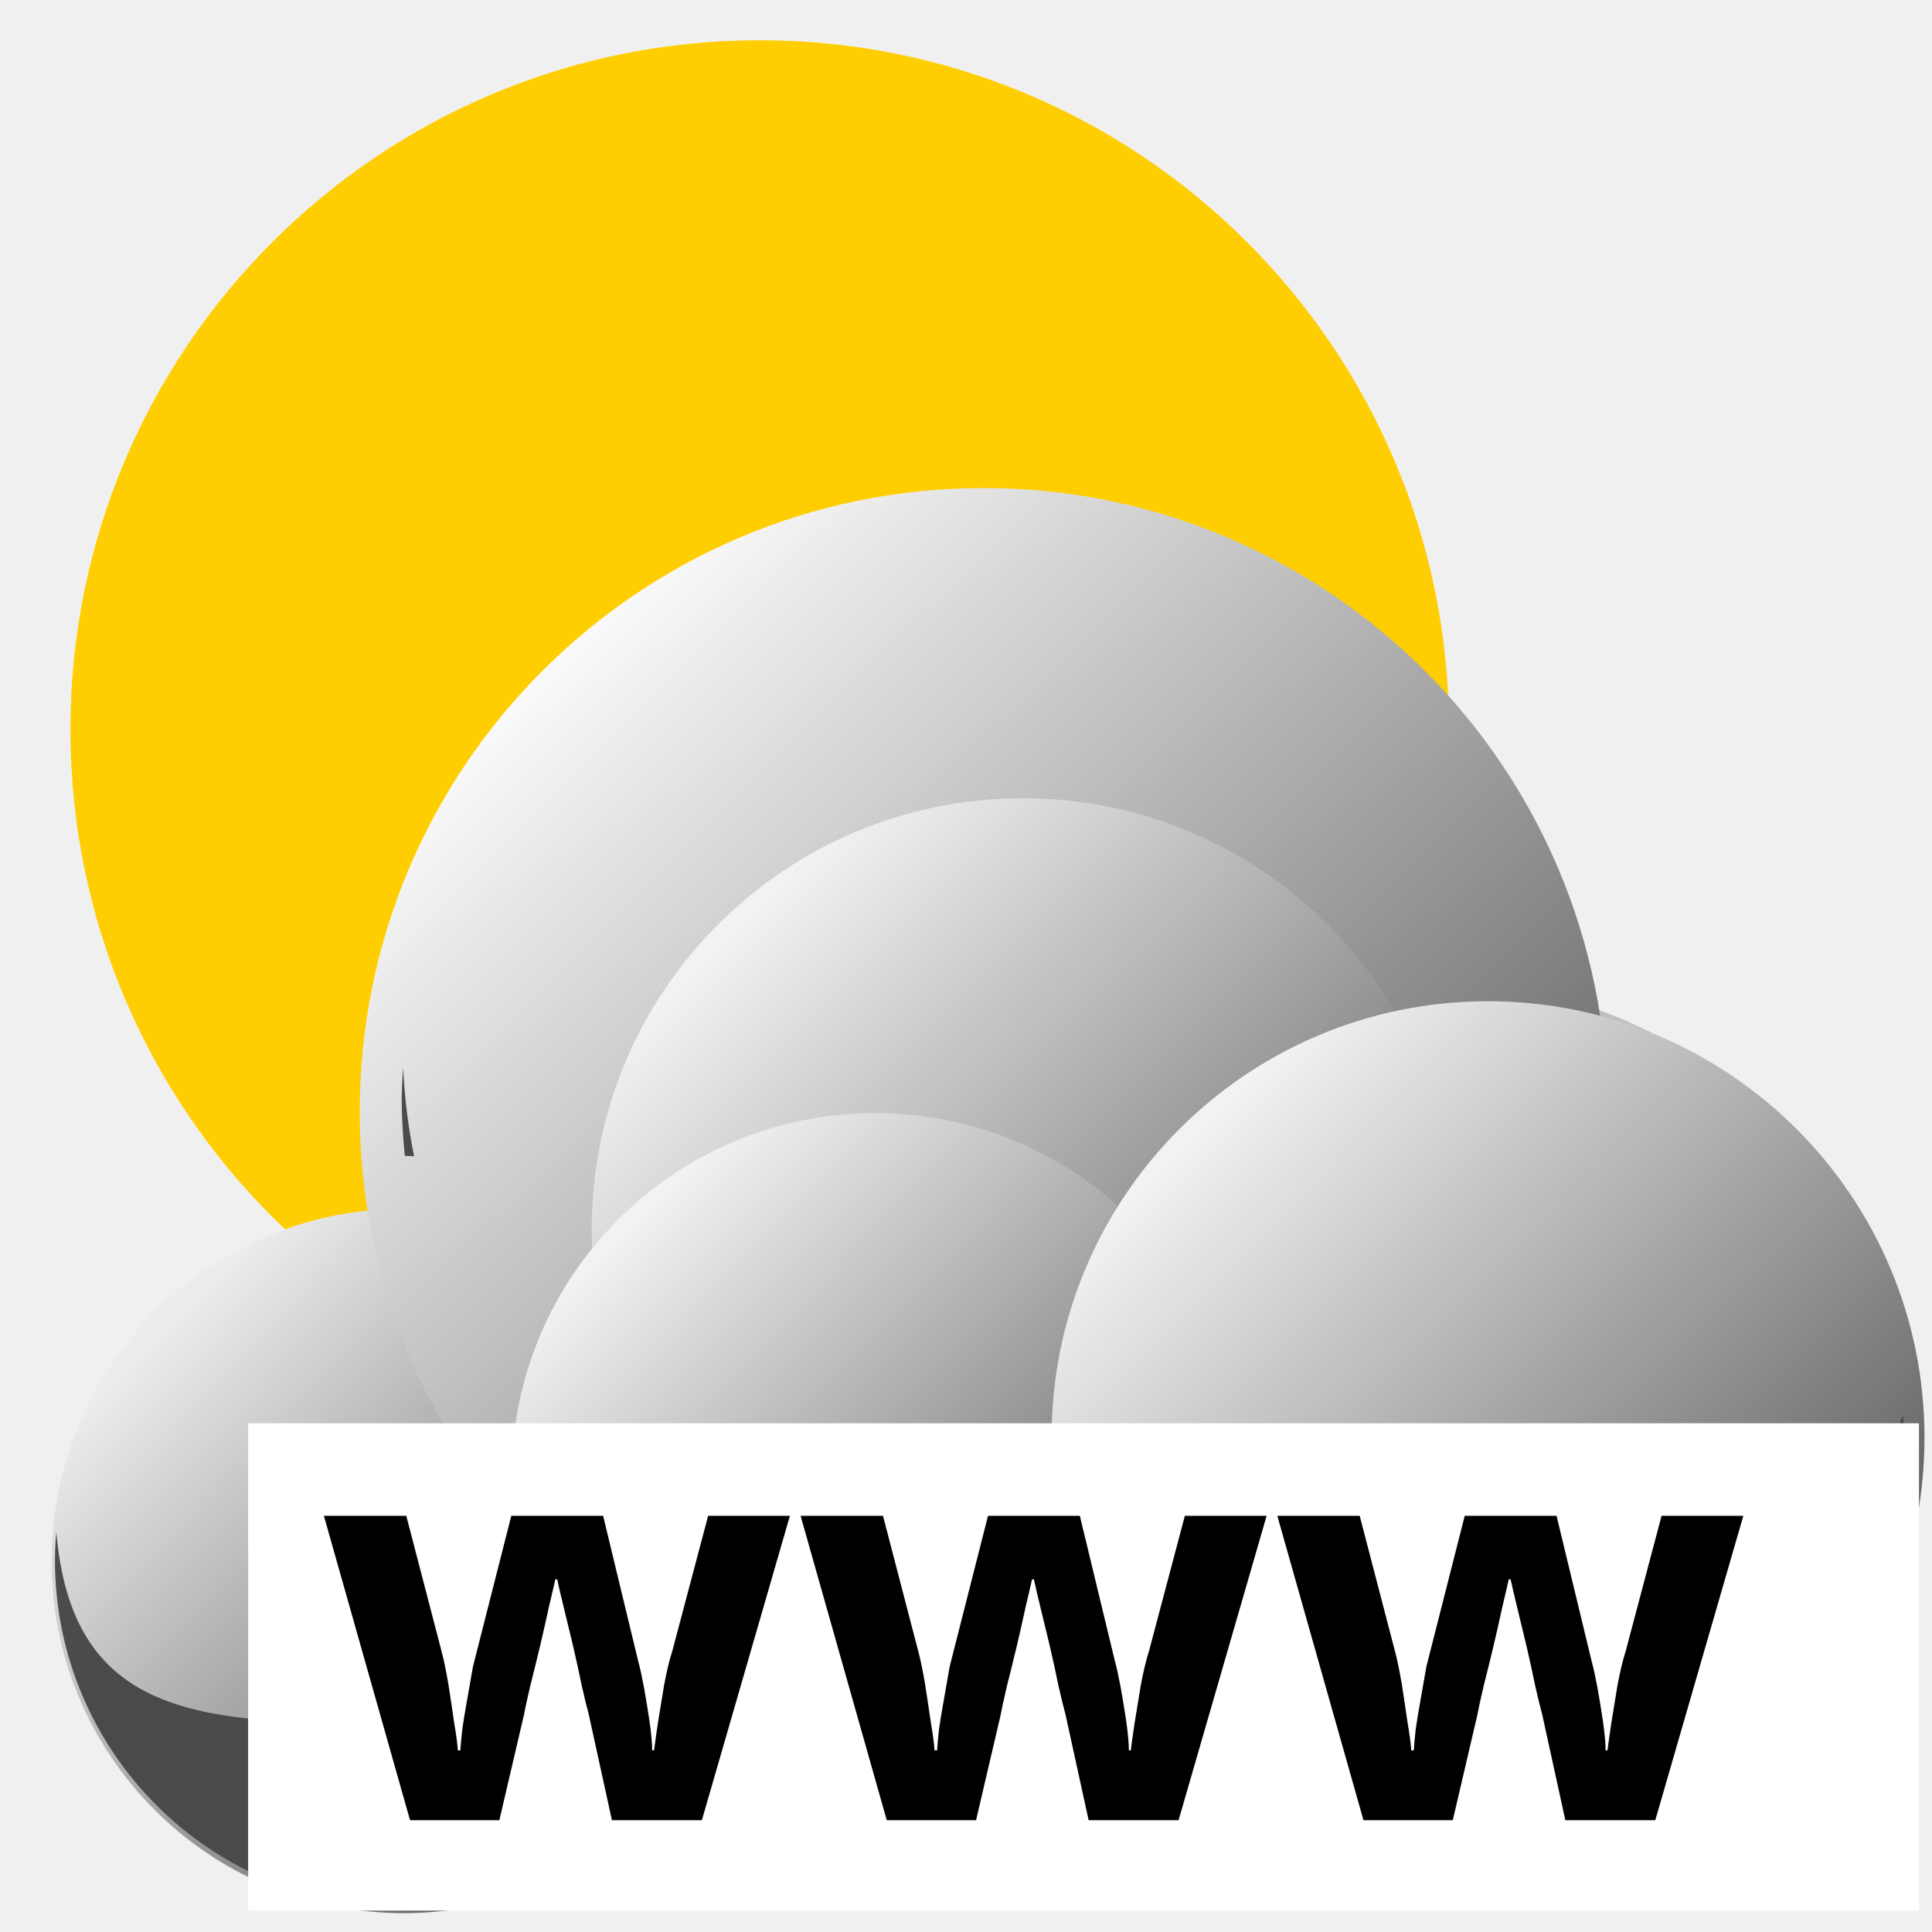
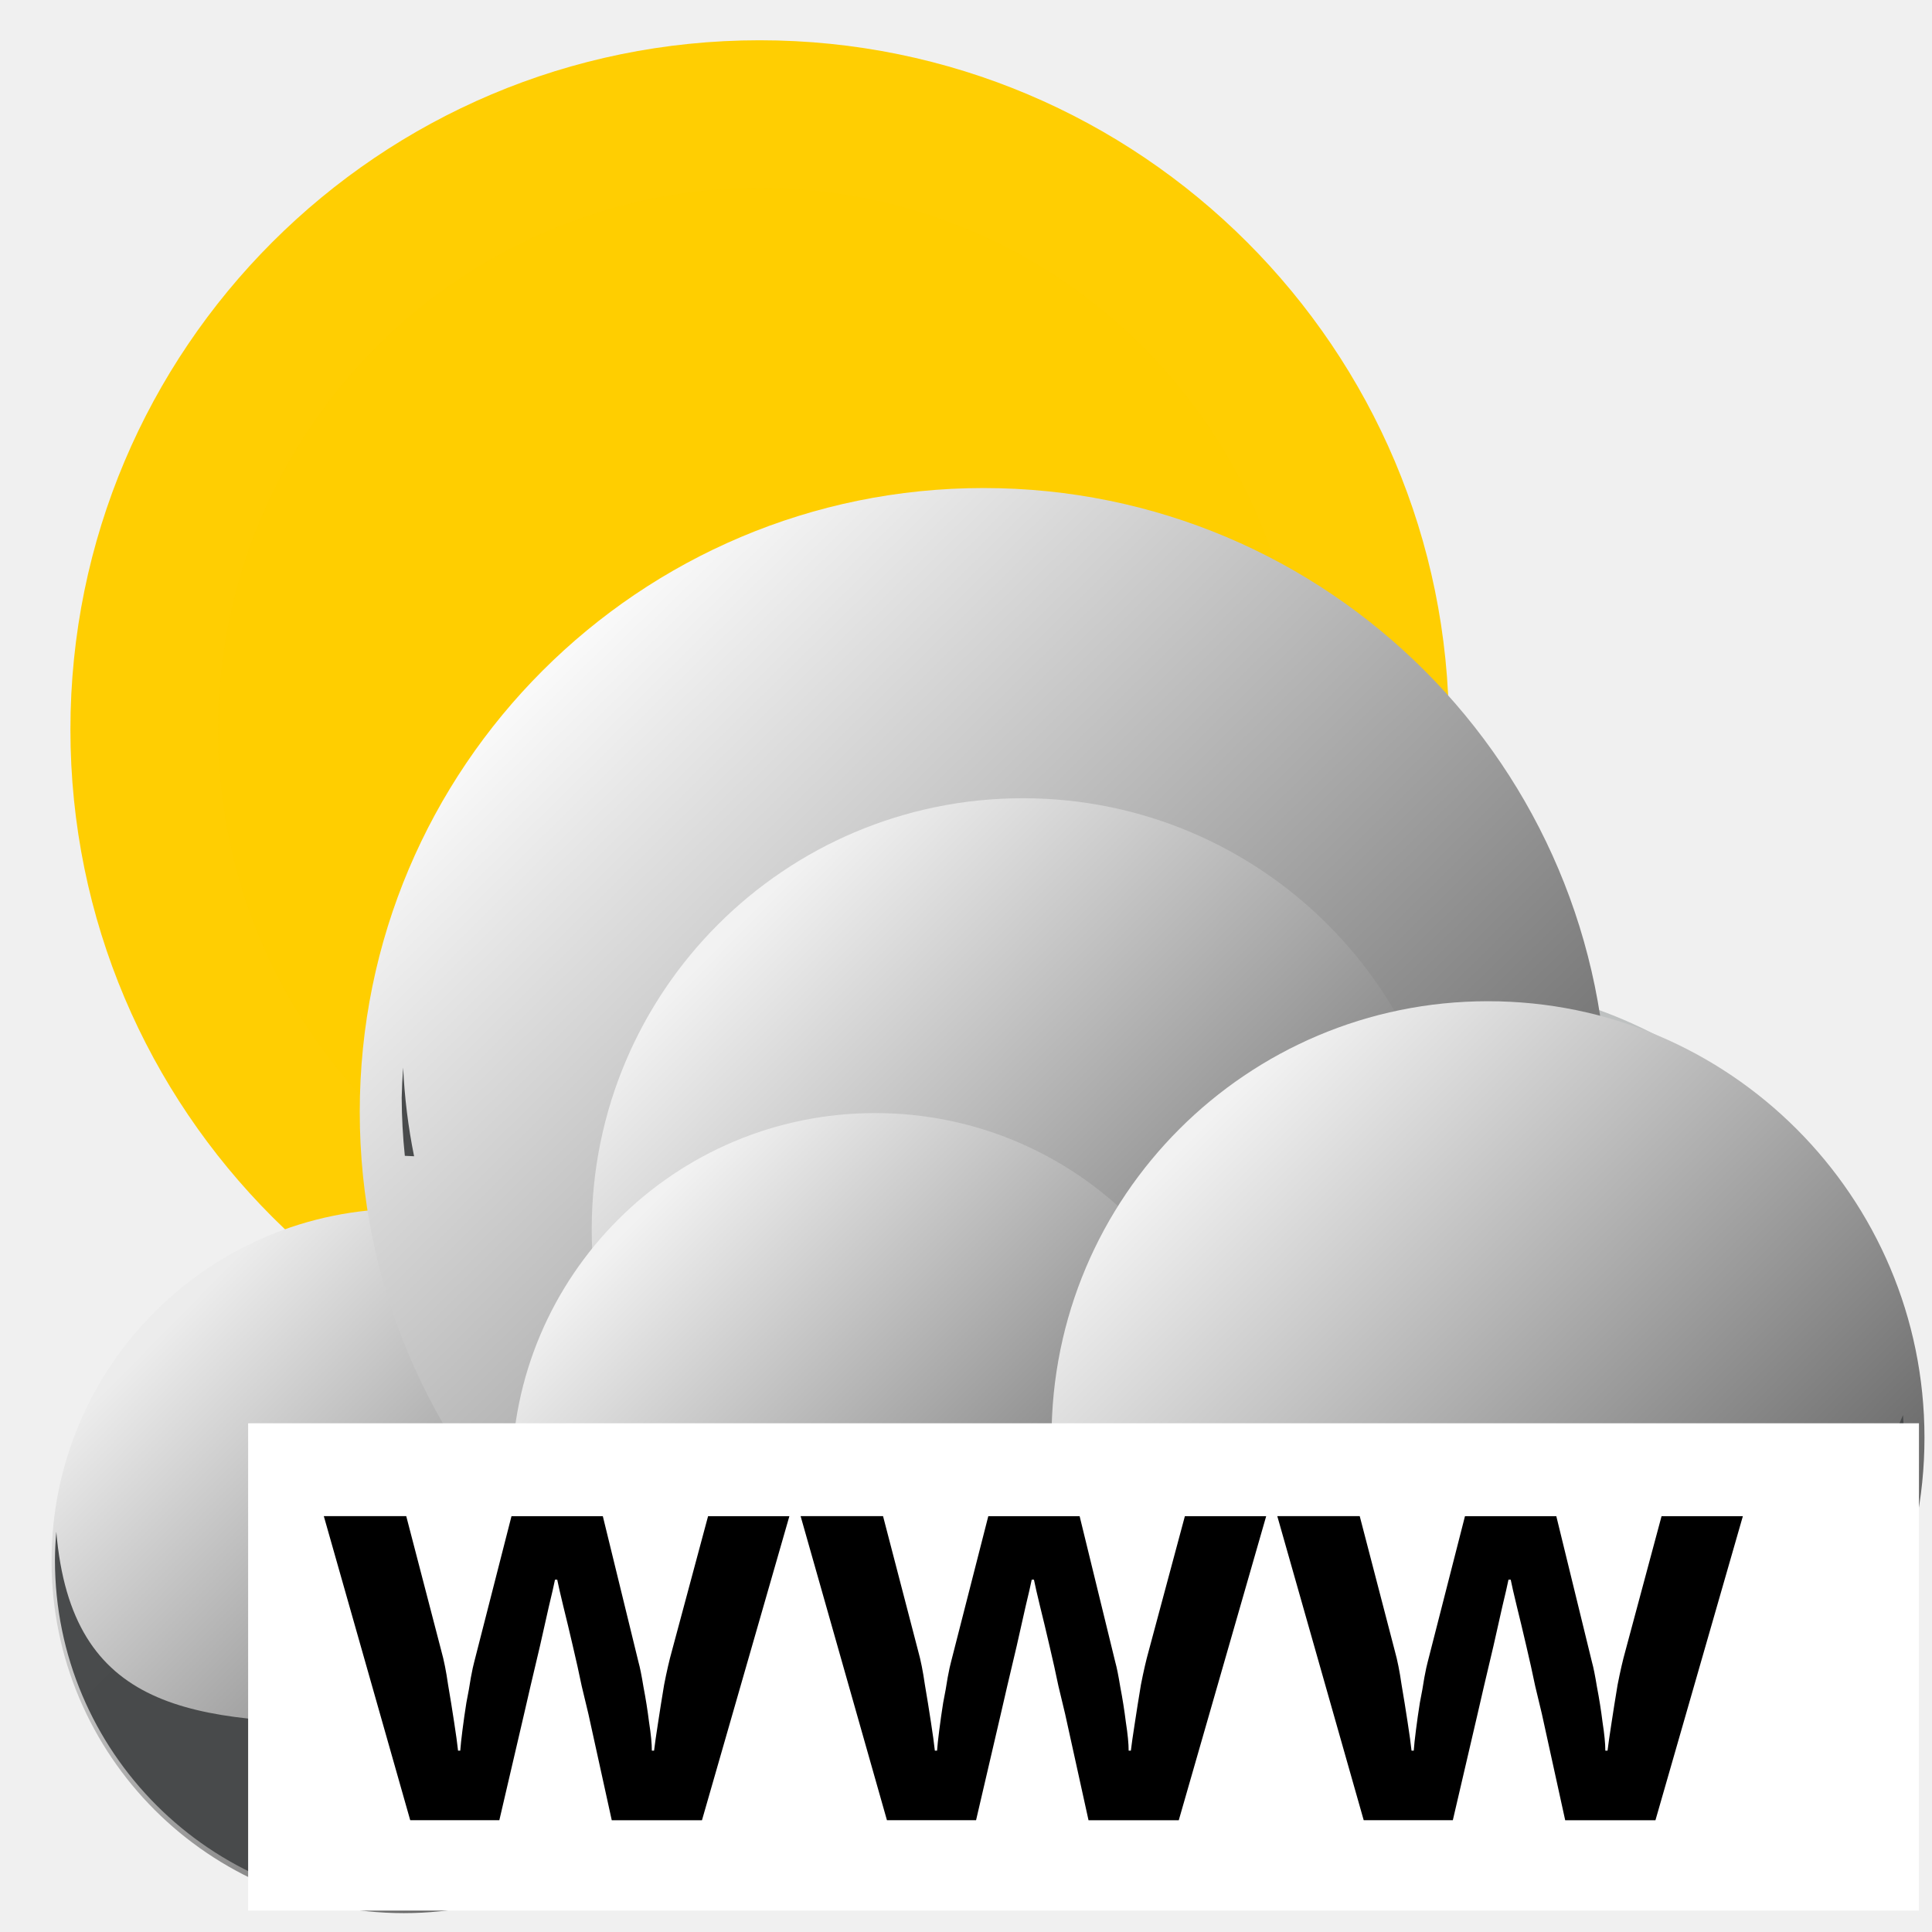
<svg xmlns="http://www.w3.org/2000/svg" xmlns:xlink="http://www.w3.org/1999/xlink" width="48" height="48" version="1.1" id="svg46">
  <defs id="defs20">
    <linearGradient id="linearGradient941">
      <stop id="stop937" offset="0" style="stop-color:#f2f2f2;stop-opacity:1" />
      <stop id="stop939" offset="1" style="stop-color:#333333;stop-opacity:1" />
    </linearGradient>
    <linearGradient id="linearGradient935">
      <stop id="stop931" offset="0" style="stop-color:#ececec;stop-opacity:1" />
      <stop id="stop933" offset="1" style="stop-color:#333333;stop-opacity:1" />
    </linearGradient>
    <linearGradient id="linearGradient861">
      <stop style="stop-color:#f9f9f9;stop-opacity:1" offset="0" id="stop857" />
      <stop style="stop-color:#333333;stop-opacity:1" offset="1" id="stop859" />
    </linearGradient>
    <linearGradient id="linearGradient1019">
      <stop id="stop1015" stop-color="#faffa5" style="stop-color:#bec1c1;stop-opacity:1" />
      <stop id="stop1017" stop-color="#edf573" offset="1" style="stop-color:#444644;stop-opacity:1" />
    </linearGradient>
    <linearGradient id="0">
      <stop stop-color="#eff1f1" id="stop2" />
      <stop offset="1" stop-color="#b0b8b8" id="stop4" />
    </linearGradient>
    <linearGradient xlink:href="#linearGradient1019" id="1" y1="523.478" x2="422.052" y2="535.617" gradientUnits="userSpaceOnUse" gradientTransform="matrix(1.43446,0,0,1.43446,-568.8904,-721.2056)" x1="414.035" />
    <linearGradient xlink:href="#3" id="2" y1="502.798" x2="0" y2="582.798" gradientUnits="userSpaceOnUse" gradientTransform="matrix(0.9333343,0,0,0.9333343,25.90435,32.25266)" />
    <linearGradient id="3">
      <stop stop-color="#f0ff01" id="stop9" />
      <stop offset="1" stop-color="#ff9701" id="stop11" />
    </linearGradient>
    <linearGradient xlink:href="#5" id="4" y1="507.798" x2="0" y2="547.798" gradientUnits="userSpaceOnUse" gradientTransform="matrix(0.8627423,0,0,0.8627423,54.74625,69.22864)" />
    <linearGradient id="5">
      <stop stop-color="#faffa5" id="stop15" />
      <stop offset="1" stop-color="#edf573" id="stop17" />
    </linearGradient>
    <linearGradient xlink:href="#linearGradient941" id="linearGradient863" x1="29.518" y1="28.33" x2="48.062" y2="46.75" gradientUnits="userSpaceOnUse" />
    <linearGradient gradientTransform="matrix(0.8069164,0,0,0.8069164,-19.79944,9.959203)" xlink:href="#linearGradient935" id="linearGradient863-3" x1="29.619" y1="28.56" x2="48.062" y2="46.75" gradientUnits="userSpaceOnUse" />
    <linearGradient gradientTransform="matrix(1.429395,0,0,1.429395,-28.40544,-23.4312)" xlink:href="#linearGradient861" id="linearGradient863-3-3" x1="29.576" y1="27.951" x2="48.062" y2="46.75" gradientUnits="userSpaceOnUse" />
    <linearGradient gradientTransform="matrix(0.9877734,0,0,0.9877734,-11.1051,-4.738728)" xlink:href="#linearGradient941" id="linearGradient863-9" x1="29.518" y1="28.33" x2="48.062" y2="46.75" gradientUnits="userSpaceOnUse" />
    <linearGradient gradientTransform="matrix(0.8329027,0,0,0.8329027,-9.047837,6.936048)" xlink:href="#linearGradient941" id="linearGradient863-9-3" x1="29.518" y1="28.33" x2="48.062" y2="46.75" gradientUnits="userSpaceOnUse" />
  </defs>
  <g id="g28" transform="matrix(0.917411,0,0,0.917411,-354.7297,-459.9666)" style="fill:#ffcd00;fill-opacity:0.992;stroke:none">
    <rect style="fill:#ffcd00;fill-opacity:0.992;stroke:none" id="rect24" rx="18.667" width="37.333" height="37.333" x="388.571" y="502.465" />
    <rect style="fill:#ffcd00;fill-opacity:0.992;stroke:none" id="rect26" rx="14.667" width="29.333" height="29.333" x="392.571" y="506.465" />
  </g>
  <path style="color:#4d4d4d;fill:#bec1c1;fill-opacity:1;stroke-width:1.434" id="path30" d="M 24.338,12.913 A 14.359,14.359 0 0 1 38.467,24.72 11.487,11.487 0 0 1 47.312,35.888 11.487,11.487 0 0 1 35.825,47.375 H 9.979 A 8.615,8.615 0 0 1 1.364,38.76 8.615,8.615 0 0 1 9.979,30.144 8.615,8.615 0 0 1 10.288,30.162 14.359,14.359 0 0 1 9.979,27.273 14.359,14.359 0 0 1 24.338,12.914 Z" />
  <circle style="opacity:1;fill:url(#linearGradient863-3);fill-opacity:1;fill-rule:evenodd;stroke:none;stroke-width:0.595;stroke-linecap:round;stroke-linejoin:round;stroke-miterlimit:4;stroke-dasharray:none;stroke-dashoffset:0;stroke-opacity:1" id="path853-5" cx="10.031" cy="38.781" r="8.75" />
  <circle style="opacity:1;fill:url(#linearGradient863-3-3);fill-opacity:1;fill-rule:evenodd;stroke:none;stroke-width:1.053;stroke-linecap:round;stroke-linejoin:round;stroke-miterlimit:4;stroke-dasharray:none;stroke-dashoffset:0;stroke-opacity:1" id="path853-5-2" cx="24.438" cy="27.625" r="15.5" />
  <circle style="opacity:1;fill:url(#linearGradient863-9);fill-opacity:1;fill-rule:evenodd;stroke:none;stroke-width:0.728;stroke-linecap:round;stroke-linejoin:round;stroke-miterlimit:4;stroke-dasharray:none;stroke-dashoffset:0;stroke-opacity:1" id="path853-7" cx="25.412" cy="30.543" r="10.711" />
  <circle style="opacity:1;fill:url(#linearGradient863-9-3);fill-opacity:1;fill-rule:evenodd;stroke:none;stroke-width:0.614;stroke-linecap:round;stroke-linejoin:round;stroke-miterlimit:4;stroke-dasharray:none;stroke-dashoffset:0;stroke-opacity:1" id="path853-7-5" cx="21.744" cy="36.686" r="9.032" />
  <circle style="opacity:1;fill:url(#linearGradient863);fill-opacity:1;fill-rule:evenodd;stroke:none;stroke-width:0.737;stroke-linecap:round;stroke-linejoin:round;stroke-miterlimit:4;stroke-dasharray:none;stroke-dashoffset:0;stroke-opacity:1" id="path853" cx="36.969" cy="35.719" r="10.844" />
  <path style="color:#4d4d4d;opacity:1;fill:#484a4b;fill-opacity:0.992;stroke-width:1.434" id="path42" d="m 10.016,26.522 c -0.019,0.25 -0.031,0.5 -0.036,0.751 0.002,0.482 0.028,0.964 0.078,1.443 0.077,0.003 0.153,0.007 0.23,0.011 -0.147,-0.727 -0.238,-1.464 -0.272,-2.205 z m 37.262,8.638 c -1.998,4.991 -7.451,6.524 -12.516,7.656 H 9.23 C 4.757,42.814 1.778,42.514 1.399,38.057 1.378,38.29 1.367,38.525 1.365,38.76 1.365,43.518 5.222,47.375 9.98,47.375 H 35.826 C 42.17,47.375 47.312,42.232 47.312,35.888 47.309,35.645 47.298,35.402 47.279,35.16 Z" />
  <rect style="opacity:1;fill:#ffffff;fill-opacity:1;fill-rule:evenodd;stroke:none;stroke-width:0.223;stroke-linecap:round;stroke-linejoin:miter;stroke-miterlimit:4;stroke-dasharray:none;stroke-dashoffset:0;stroke-opacity:1" id="rect1651" width="41.511" height="12.107" x="6.165" y="35.361" />
-   <text xml:space="preserve" style="font-style:normal;font-weight:normal;font-size:13.837px;line-height:125%;font-family:sans-serif;letter-spacing:0px;word-spacing:0px;fill:#000000;fill-opacity:1;stroke:none;stroke-width:0.346px;stroke-linecap:butt;stroke-linejoin:miter;stroke-opacity:1" x="7.907" y="45.223" id="text1649">
-     <tspan id="tspan1647" x="7.907" y="45.223" style="font-style:normal;font-variant:normal;font-weight:bold;font-stretch:normal;font-family:sans-serif;-inkscape-font-specification:'sans-serif Bold';stroke-width:0.346px">www</tspan>
-   </text>
+   <g aria-label="www" id="text1649" style="font-size:13.837px;line-height:125%;letter-spacing:0px;word-spacing:0px;stroke-width:0.346px">
+     <path d="m 14.618,42.58 q -0.055,-0.235 -0.166,-0.692 -0.097,-0.47 -0.221,-0.996 -0.125,-0.54 -0.235,-0.982 -0.111,-0.457 -0.152,-0.664 h -0.055 q -0.042,0.208 -0.152,0.664 -0.097,0.443 -0.221,0.982 -0.125,0.526 -0.235,0.996 -0.111,0.47 -0.166,0.72 l -0.609,2.615 h -2.214 L 8.045,37.668 h 2.048 l 0.872,3.349 q 0.097,0.346 0.166,0.83 0.083,0.484 0.152,0.941 0.069,0.443 0.097,0.706 h 0.055 q 0.014,-0.194 0.055,-0.512 0.042,-0.332 0.097,-0.678 0.069,-0.346 0.111,-0.623 0.055,-0.291 0.083,-0.387 l 0.927,-3.625 h 2.269 l 0.886,3.625 q 0.055,0.194 0.125,0.623 0.083,0.429 0.138,0.872 0.069,0.443 0.069,0.706 h 0.055 q 0.028,-0.235 0.097,-0.678 0.069,-0.457 0.152,-0.955 0.097,-0.498 0.194,-0.844 l 0.899,-3.349 h 2.02 l -2.172,7.555 H 15.199 Z" style="font-weight:bold;-inkscape-font-specification:'sans-serif Bold'" id="path279" />
+     <path d="m 26.462,42.58 q -0.055,-0.235 -0.166,-0.692 -0.097,-0.47 -0.221,-0.996 -0.125,-0.54 -0.235,-0.982 -0.111,-0.457 -0.152,-0.664 h -0.055 q -0.042,0.208 -0.152,0.664 -0.097,0.443 -0.221,0.982 -0.125,0.526 -0.235,0.996 -0.111,0.47 -0.166,0.72 l -0.609,2.615 h -2.214 l -2.145,-7.555 h 2.048 l 0.872,3.349 q 0.097,0.346 0.166,0.83 0.083,0.484 0.152,0.941 0.069,0.443 0.097,0.706 h 0.055 q 0.014,-0.194 0.055,-0.512 0.042,-0.332 0.097,-0.678 0.069,-0.346 0.111,-0.623 0.055,-0.291 0.083,-0.387 l 0.927,-3.625 h 2.269 l 0.886,3.625 q 0.055,0.194 0.125,0.623 0.083,0.429 0.138,0.872 0.069,0.443 0.069,0.706 h 0.055 q 0.028,-0.235 0.097,-0.678 0.069,-0.457 0.152,-0.955 0.097,-0.498 0.194,-0.844 l 0.899,-3.349 h 2.02 l -2.172,7.555 h -2.242 z" style="font-weight:bold;-inkscape-font-specification:'sans-serif Bold'" id="path281" />
+     <path d="m 38.307,42.58 q -0.055,-0.235 -0.166,-0.692 -0.097,-0.47 -0.221,-0.996 -0.125,-0.54 -0.235,-0.982 -0.111,-0.457 -0.152,-0.664 h -0.055 q -0.042,0.208 -0.152,0.664 -0.097,0.443 -0.221,0.982 -0.125,0.526 -0.235,0.996 -0.111,0.47 -0.166,0.72 l -0.609,2.615 h -2.214 L 31.734,37.668 h 2.048 l 0.872,3.349 q 0.097,0.346 0.166,0.83 0.083,0.484 0.152,0.941 0.069,0.443 0.097,0.706 h 0.055 q 0.014,-0.194 0.055,-0.512 0.042,-0.332 0.097,-0.678 0.069,-0.346 0.111,-0.623 0.055,-0.291 0.083,-0.387 l 0.927,-3.625 h 2.269 l 0.886,3.625 q 0.055,0.194 0.125,0.623 0.083,0.429 0.138,0.872 0.069,0.443 0.069,0.706 h 0.055 q 0.028,-0.235 0.097,-0.678 0.069,-0.457 0.152,-0.955 0.097,-0.498 0.194,-0.844 l 0.899,-3.349 h 2.02 l -2.172,7.555 h -2.242 z" style="font-weight:bold;-inkscape-font-specification:'sans-serif Bold'" id="path283" />
+   </g>
</svg>
